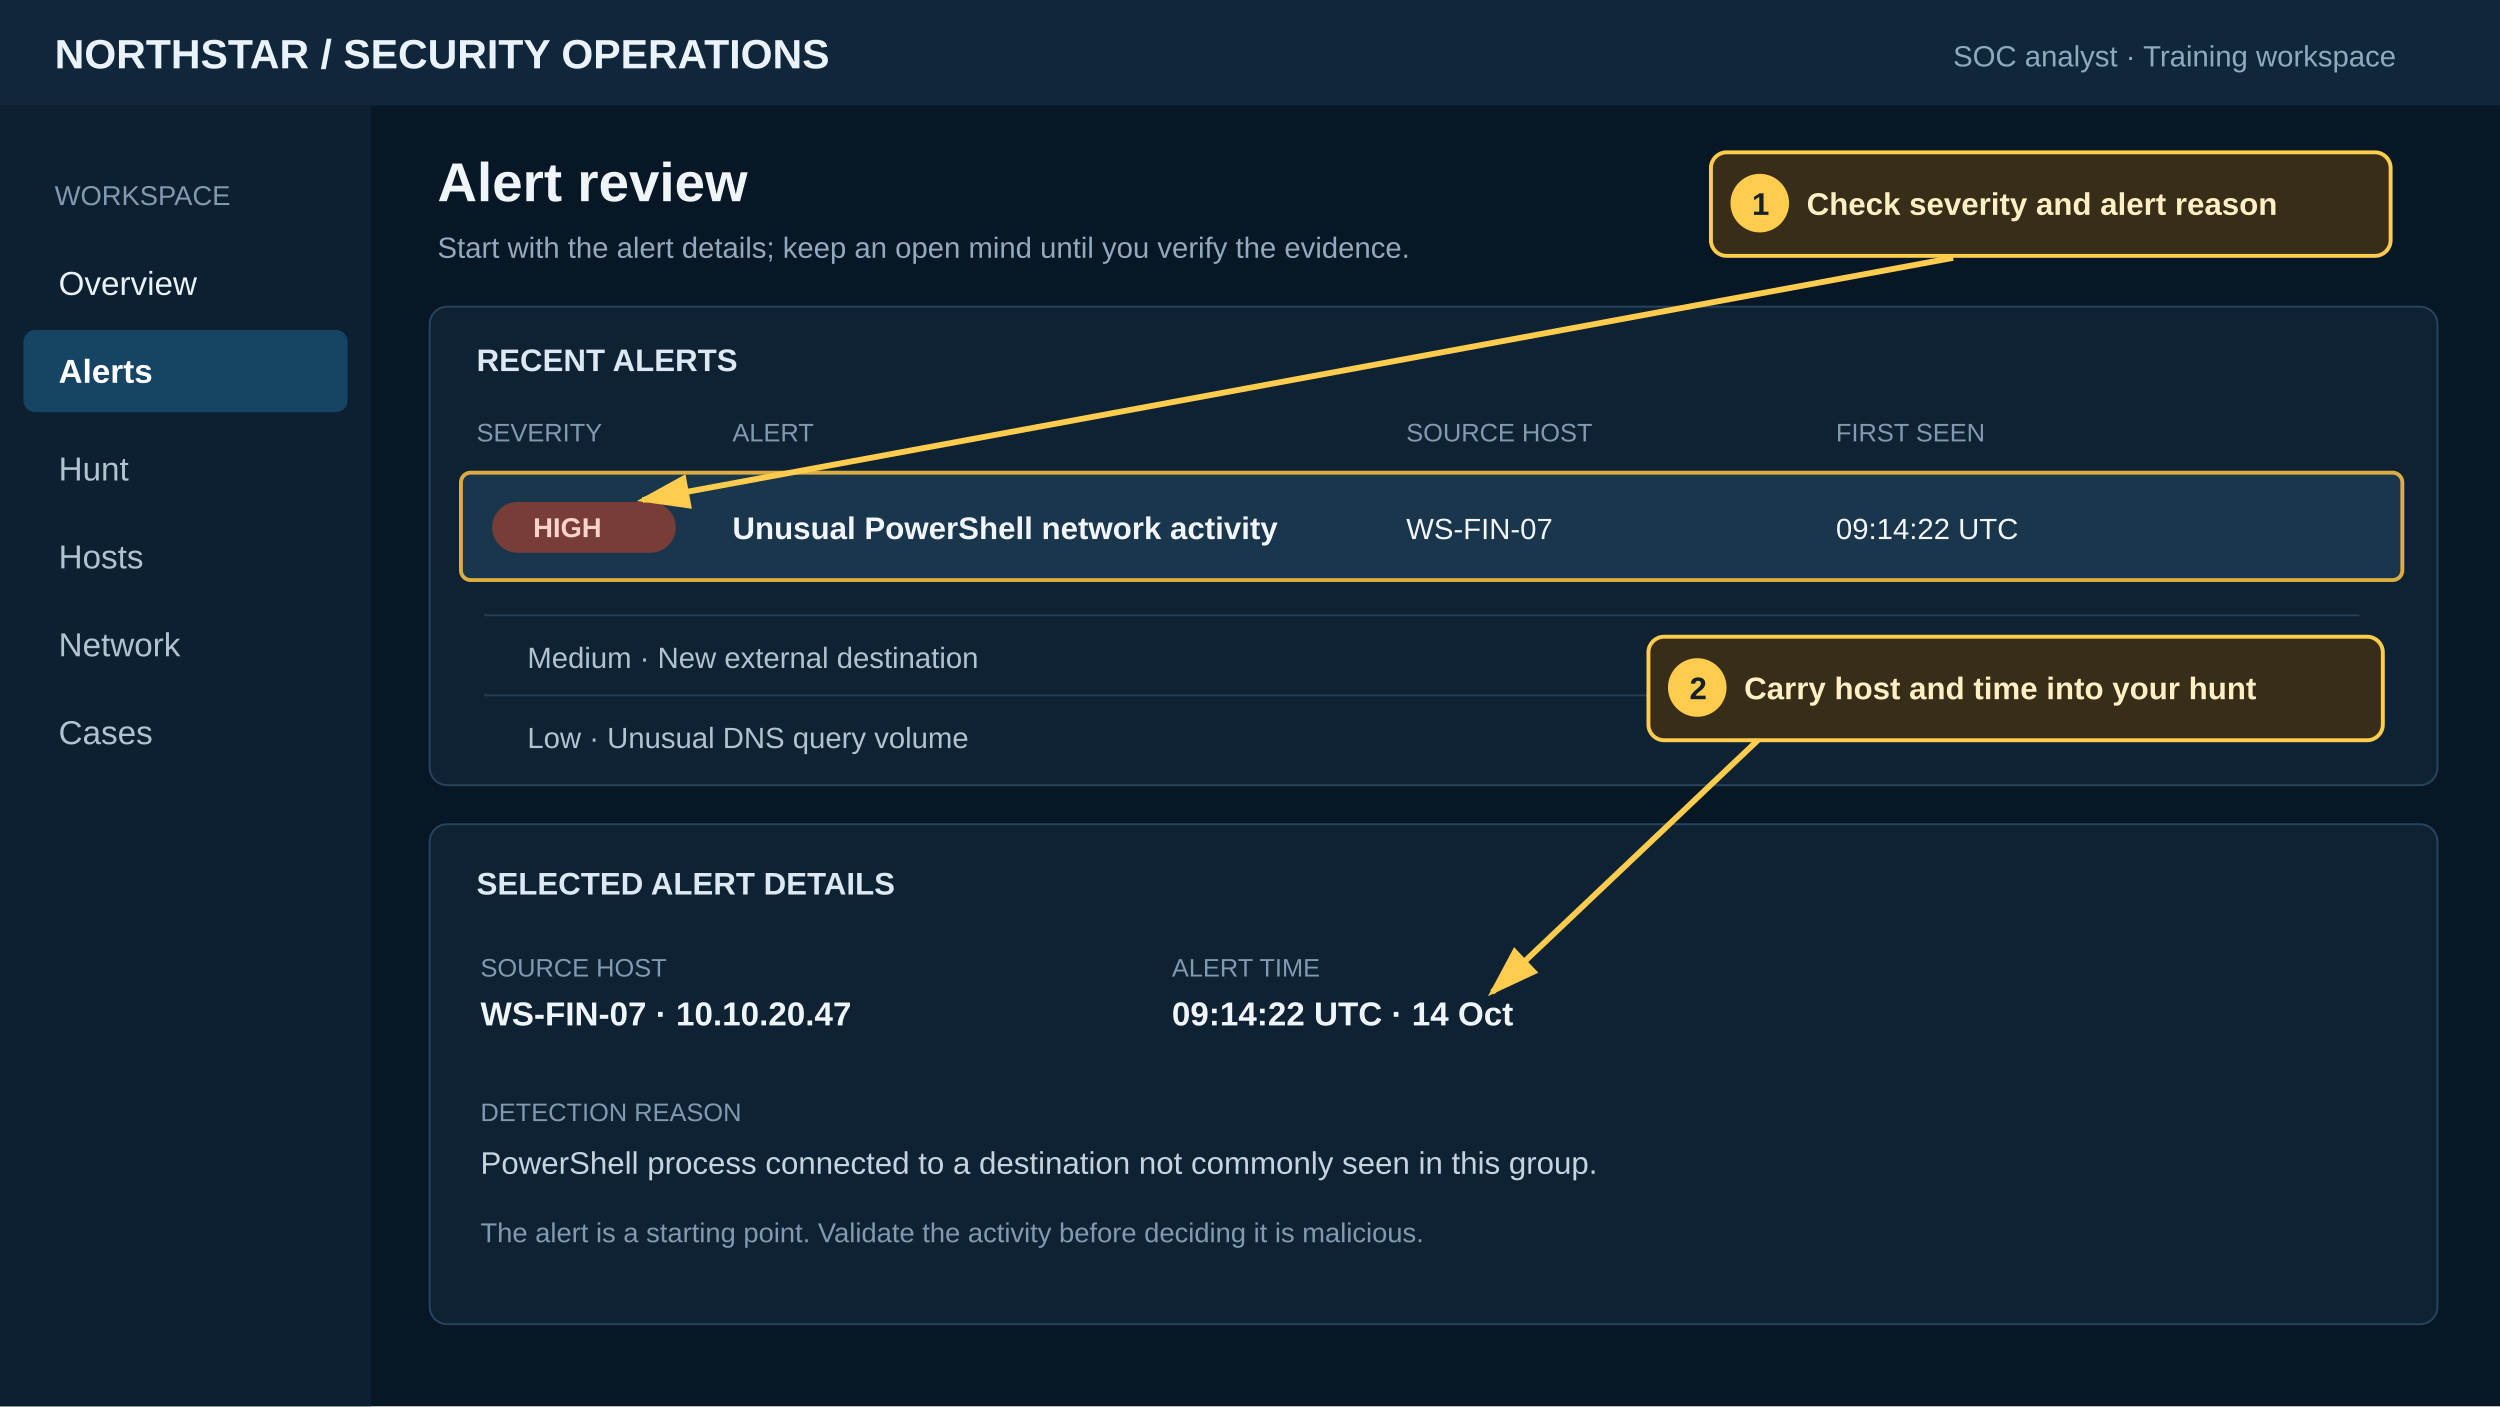
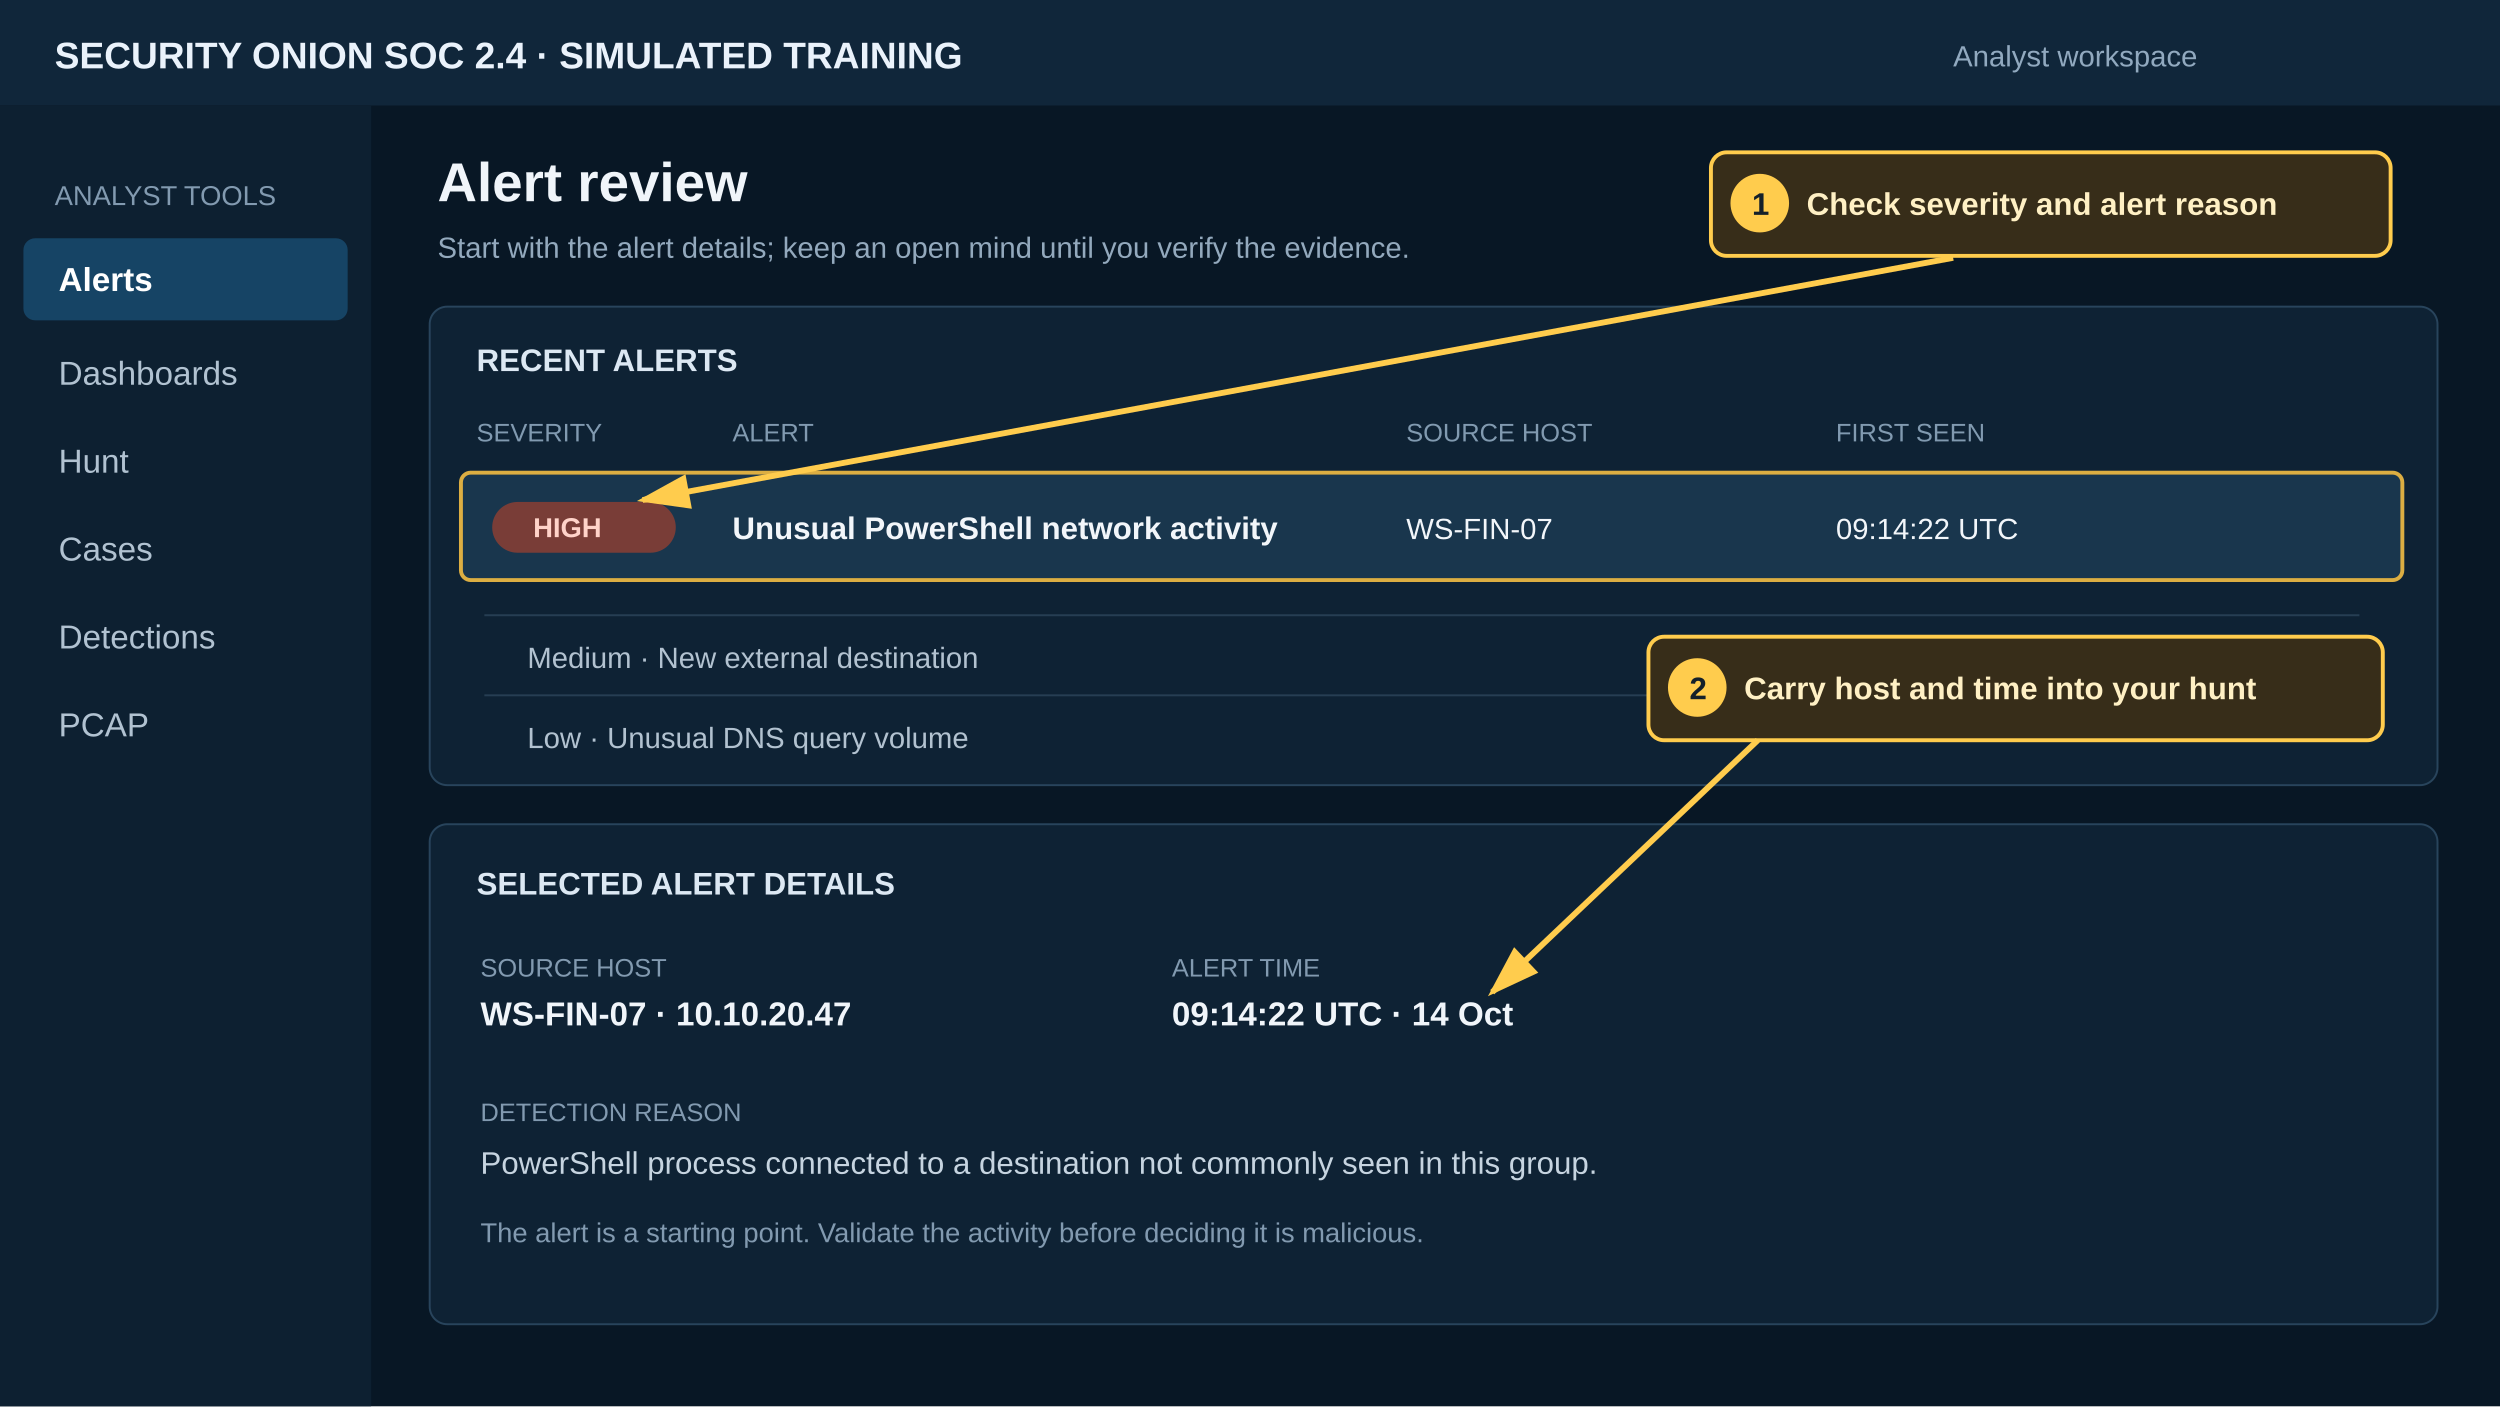
<svg xmlns="http://www.w3.org/2000/svg" viewBox="0 0 1280 720" role="img" aria-labelledby="title desc">
  <defs>
    <marker id="arrow" markerWidth="10" markerHeight="10" refX="8" refY="3" orient="auto">
      <path d="M0 0 9 3 0 6Z" fill="#ffcc4d" />
    </marker>
  </defs>
  <rect width="1280" height="720" fill="#081725" />
  <rect width="1280" height="54" fill="#10263a" />
-   <text x="28" y="35" fill="#eaf2fb" font-family="Arial,sans-serif" font-size="21" font-weight="700">NORTHSTAR  /  SECURITY OPERATIONS</text>
-   <text x="1000" y="34" fill="#91a9bf" font-family="Arial,sans-serif" font-size="15">SOC analyst · Training workspace</text>
+   <text x="28" y="35" fill="#eaf2fb" font-family="Arial,sans-serif" font-size="19" font-weight="700">SECURITY ONION SOC 2.4 · SIMULATED TRAINING</text>
+   <text x="1000" y="34" fill="#91a9bf" font-family="Arial,sans-serif" font-size="15">Analyst workspace</text>
  <rect y="54" width="190" height="666" fill="#0d2031" />
-   <text x="28" y="105" fill="#829ab0" font-family="Arial,sans-serif" font-size="14">WORKSPACE</text>
-   <text x="30" y="151" fill="#eaf2fb" font-family="Arial,sans-serif" font-size="17">Overview</text>
-   <rect x="12" y="169" width="166" height="42" rx="6" fill="#164465" />
-   <text x="30" y="196" fill="#fff" font-family="Arial,sans-serif" font-size="17" font-weight="700">Alerts</text>
-   <text x="30" y="246" fill="#b1c2d1" font-family="Arial,sans-serif" font-size="17">Hunt</text>
-   <text x="30" y="291" fill="#b1c2d1" font-family="Arial,sans-serif" font-size="17">Hosts</text>
-   <text x="30" y="336" fill="#b1c2d1" font-family="Arial,sans-serif" font-size="17">Network</text>
-   <text x="30" y="381" fill="#b1c2d1" font-family="Arial,sans-serif" font-size="17">Cases</text>
+   <text x="28" y="105" fill="#829ab0" font-family="Arial,sans-serif" font-size="14">ANALYST TOOLS</text>
+   <rect x="12" y="122" width="166" height="42" rx="6" fill="#164465" />
+   <text x="30" y="149" fill="#fff" font-family="Arial,sans-serif" font-size="17" font-weight="700">Alerts</text>
+   <text x="30" y="197" fill="#b1c2d1" font-family="Arial,sans-serif" font-size="17">Dashboards</text>
+   <text x="30" y="242" fill="#b1c2d1" font-family="Arial,sans-serif" font-size="17">Hunt</text>
+   <text x="30" y="287" fill="#b1c2d1" font-family="Arial,sans-serif" font-size="17">Cases</text>
+   <text x="30" y="332" fill="#b1c2d1" font-family="Arial,sans-serif" font-size="17">Detections</text>
+   <text x="30" y="377" fill="#b1c2d1" font-family="Arial,sans-serif" font-size="17">PCAP</text>
  <text x="224" y="103" fill="#f0f5fa" font-family="Arial,sans-serif" font-size="28" font-weight="700">Alert review</text>
  <text x="224" y="132" fill="#93a9bd" font-family="Arial,sans-serif" font-size="15">Start with the alert details; keep an open mind until you verify the evidence.</text>
  <rect x="220" y="157" width="1028" height="245" rx="9" fill="#0e2234" stroke="#28445c" />
  <text x="244" y="190" fill="#dce8f3" font-family="Arial,sans-serif" font-size="16" font-weight="700">RECENT ALERTS</text>
  <text x="244" y="226" fill="#819ab0" font-family="Arial,sans-serif" font-size="13">SEVERITY</text>
  <text x="375" y="226" fill="#819ab0" font-family="Arial,sans-serif" font-size="13">ALERT</text>
  <text x="720" y="226" fill="#819ab0" font-family="Arial,sans-serif" font-size="13">SOURCE HOST</text>
  <text x="940" y="226" fill="#819ab0" font-family="Arial,sans-serif" font-size="13">FIRST SEEN</text>
  <rect x="236" y="242" width="994" height="55" rx="5" fill="#19364d" stroke="#dcae42" stroke-width="2" />
  <rect x="252" y="257" width="94" height="26" rx="13" fill="#793d37" />
  <text x="273" y="275" fill="#ffd3c9" font-family="Arial,sans-serif" font-size="14" font-weight="700">HIGH</text>
  <text x="375" y="276" fill="#f2f6fa" font-family="Arial,sans-serif" font-size="16" font-weight="700">Unusual PowerShell network activity</text>
  <text x="720" y="276" fill="#f2f6fa" font-family="Arial,sans-serif" font-size="15">WS-FIN-07</text>
  <text x="940" y="276" fill="#f2f6fa" font-family="Arial,sans-serif" font-size="15">09:14:22 UTC</text>
  <path d="M248 315h960M248 356h960" stroke="#263e53" />
  <text x="270" y="342" fill="#b2c2d0" font-family="Arial,sans-serif" font-size="15">Medium  ·  New external destination</text>
  <text x="270" y="383" fill="#b2c2d0" font-family="Arial,sans-serif" font-size="15">Low  ·  Unusual DNS query volume</text>
  <rect x="220" y="422" width="1028" height="256" rx="9" fill="#0e2234" stroke="#28445c" />
  <text x="244" y="458" fill="#dce8f3" font-family="Arial,sans-serif" font-size="16" font-weight="700">SELECTED ALERT DETAILS</text>
  <text x="246" y="500" fill="#829ab0" font-family="Arial,sans-serif" font-size="13">SOURCE HOST</text>
  <text x="246" y="525" fill="#f0f5fa" font-family="Arial,sans-serif" font-size="17" font-weight="700">WS-FIN-07 · 10.10.20.47</text>
  <text x="600" y="500" fill="#829ab0" font-family="Arial,sans-serif" font-size="13">ALERT TIME</text>
  <text x="600" y="525" fill="#f0f5fa" font-family="Arial,sans-serif" font-size="17" font-weight="700">09:14:22 UTC · 14 Oct</text>
  <text x="246" y="574" fill="#829ab0" font-family="Arial,sans-serif" font-size="13">DETECTION REASON</text>
  <text x="246" y="601" fill="#c6d4e0" font-family="Arial,sans-serif" font-size="16">PowerShell process connected to a destination not commonly seen in this group.</text>
  <text x="246" y="636" fill="#829ab0" font-family="Arial,sans-serif" font-size="14">The alert is a starting point. Validate the activity before deciding it is malicious.</text>
  <rect x="876" y="78" width="348" height="53" rx="8" fill="#372d19" stroke="#ffcc4d" stroke-width="2" />
  <circle cx="901" cy="104" r="15" fill="#ffcc4d" />
  <text x="897" y="110" fill="#14202a" font-family="Arial,sans-serif" font-size="16" font-weight="700">1</text>
  <text x="925" y="110" fill="#fff0c4" font-family="Arial,sans-serif" font-size="16" font-weight="700">Check severity and alert reason</text>
  <path d="M1000 132 329 256" fill="none" stroke="#ffcc4d" stroke-width="3" marker-end="url(#arrow)" />
  <rect x="844" y="326" width="376" height="53" rx="8" fill="#372d19" stroke="#ffcc4d" stroke-width="2" />
  <circle cx="869" cy="352" r="15" fill="#ffcc4d" />
  <text x="865" y="358" fill="#14202a" font-family="Arial,sans-serif" font-size="16" font-weight="700">2</text>
  <text x="893" y="358" fill="#fff0c4" font-family="Arial,sans-serif" font-size="16" font-weight="700">Carry host and time into your hunt</text>
  <path d="M900 379 764 508" fill="none" stroke="#ffcc4d" stroke-width="3" marker-end="url(#arrow)" />
</svg>
